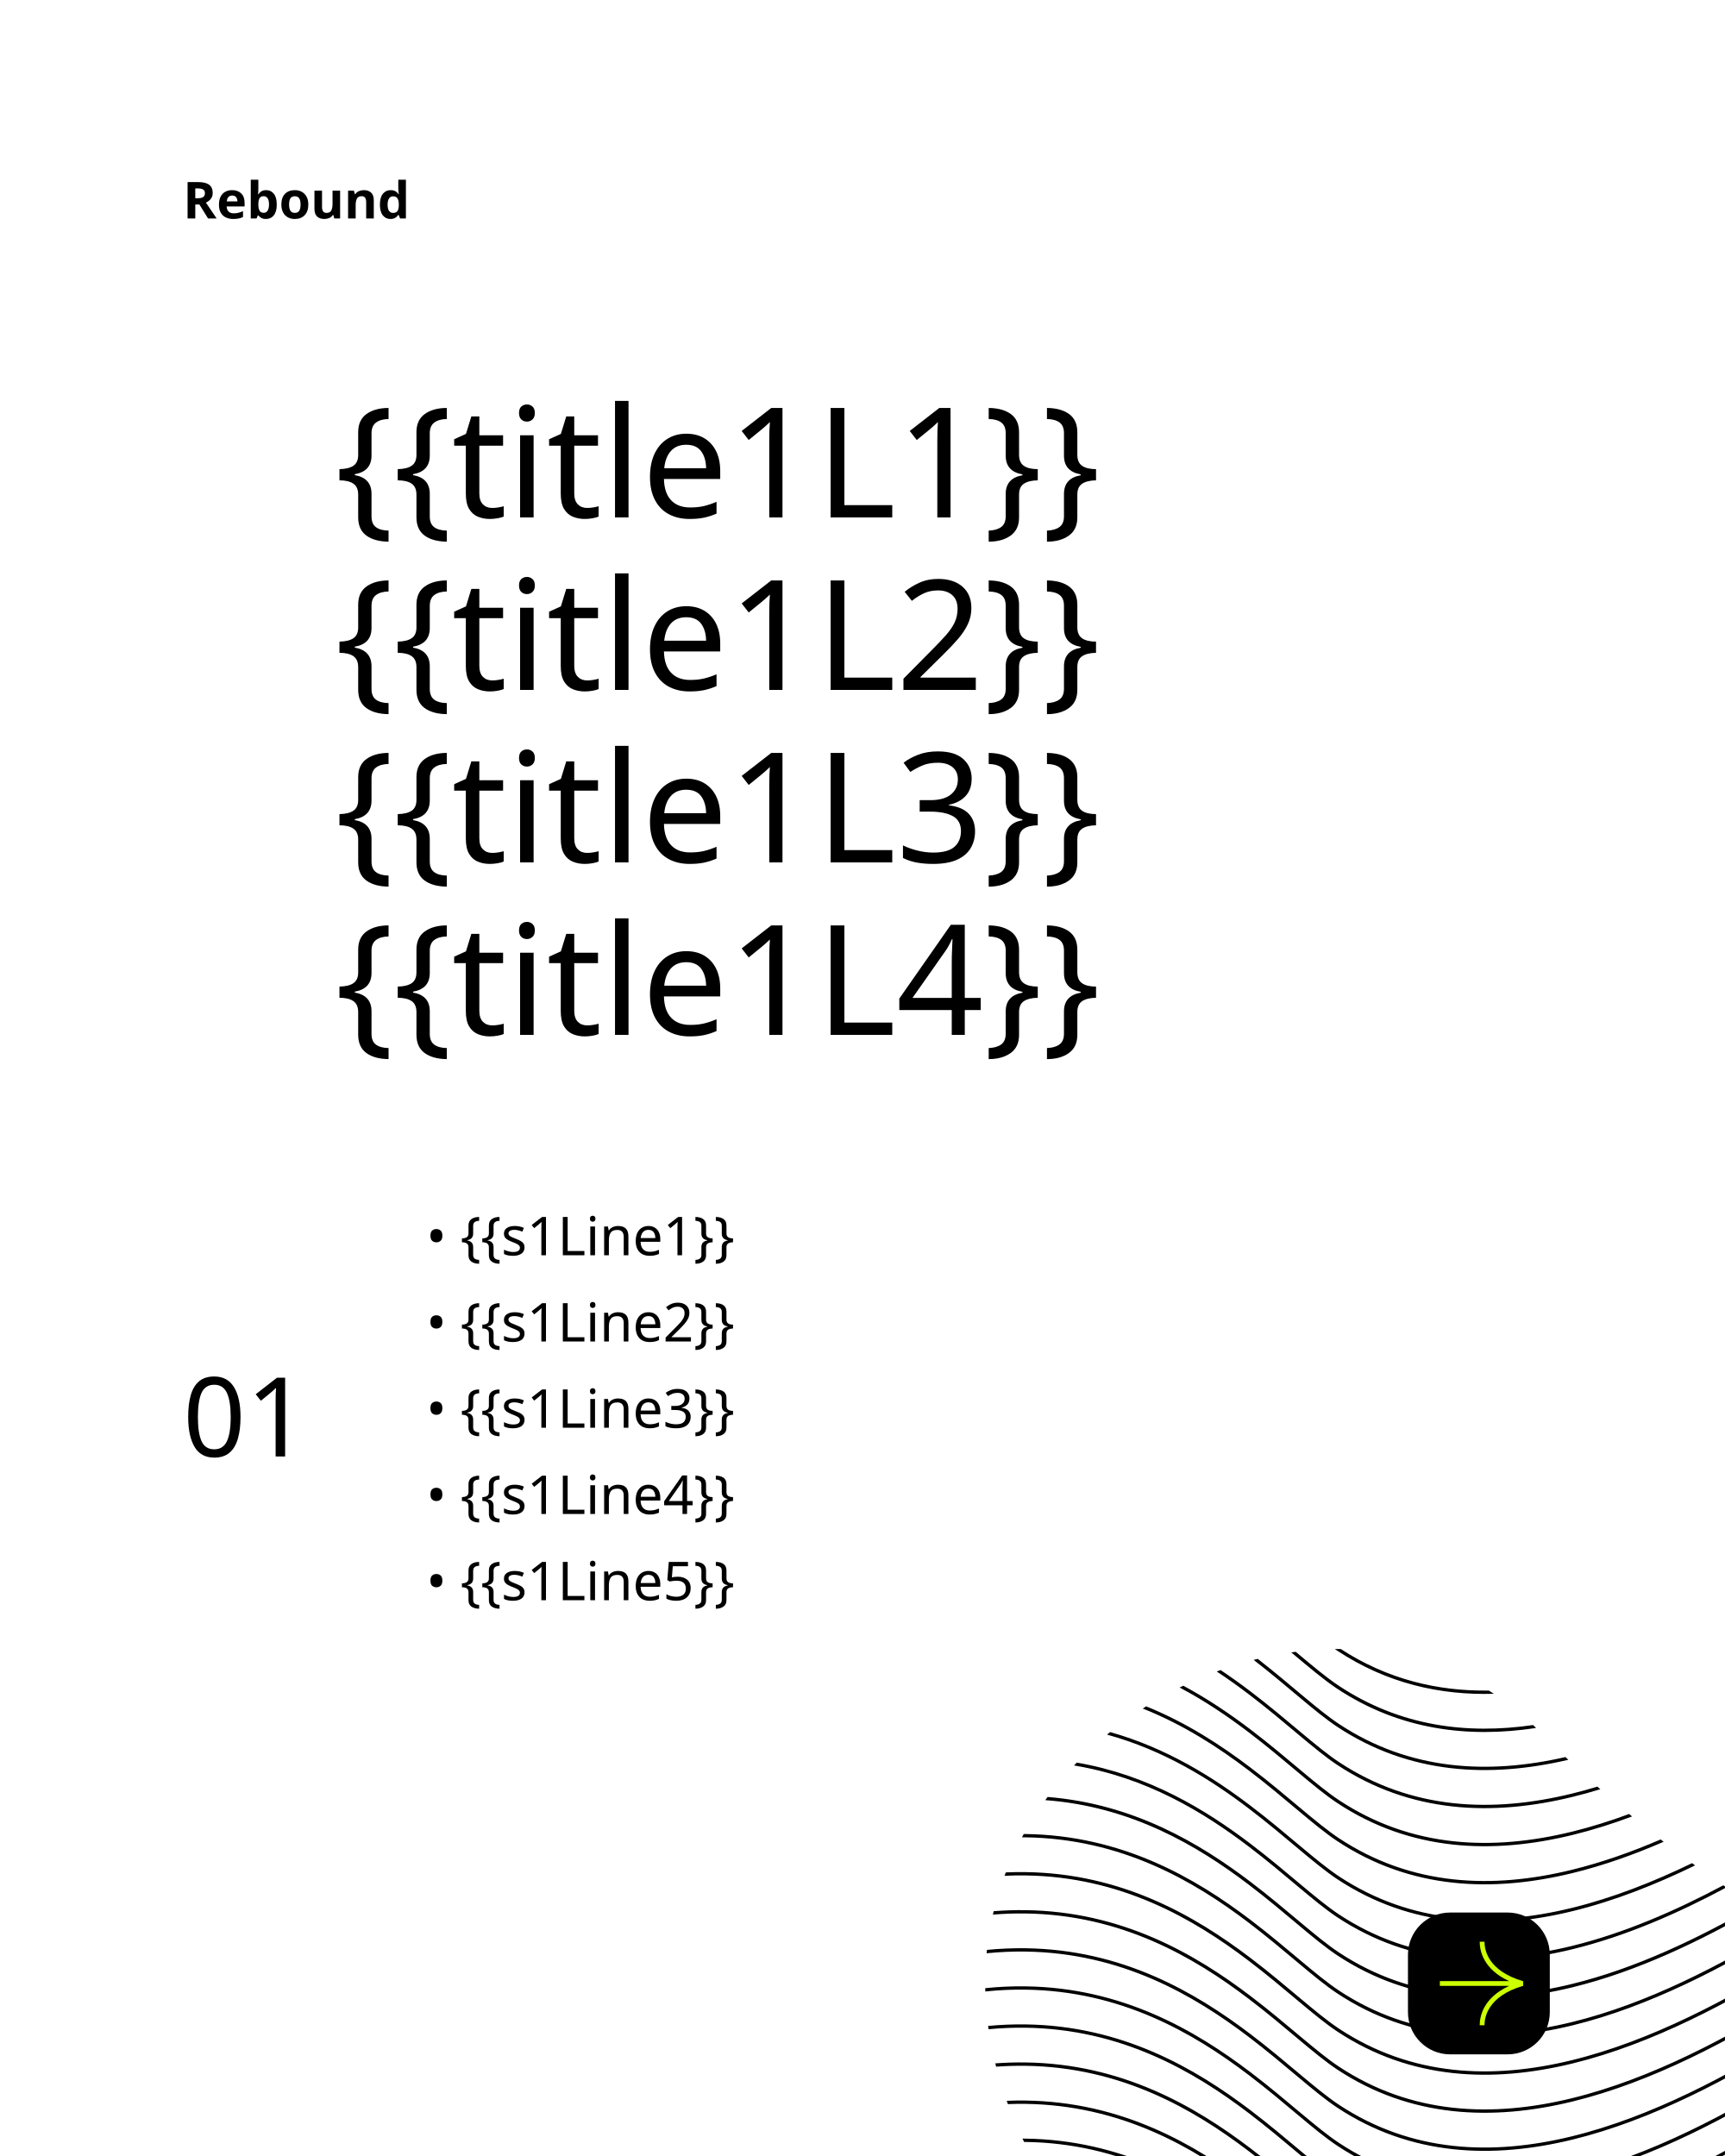
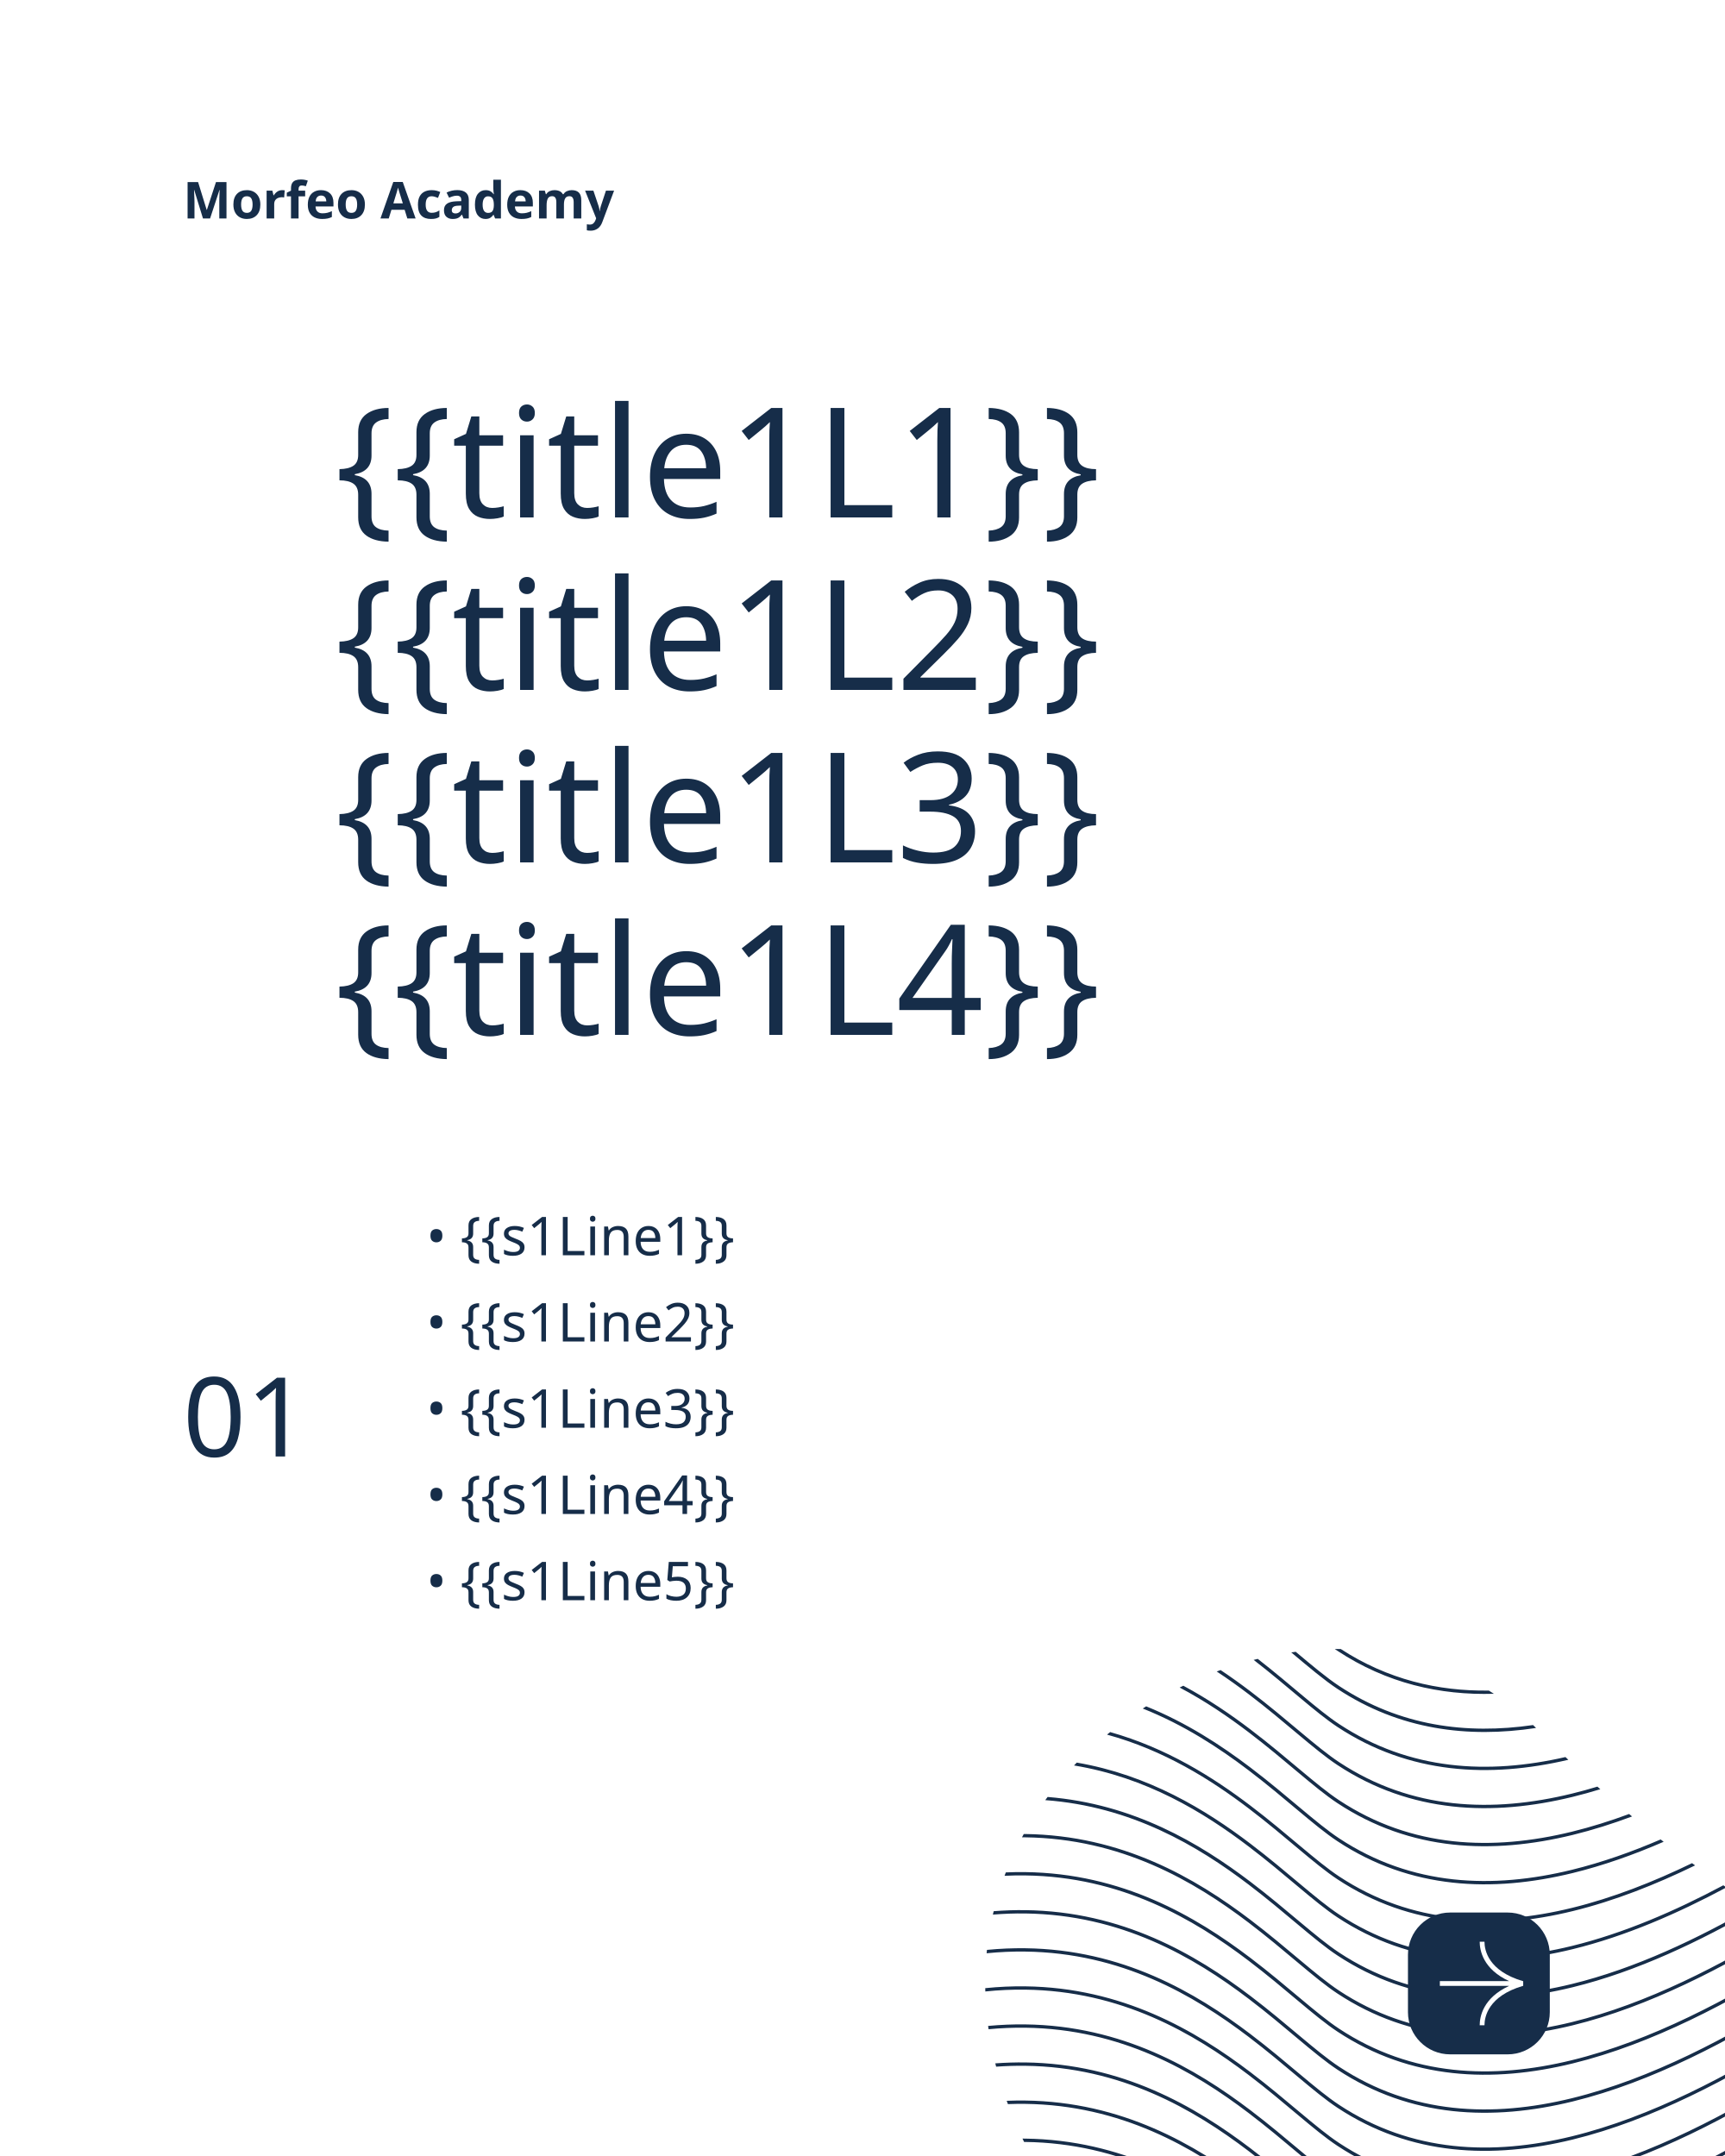
<svg xmlns="http://www.w3.org/2000/svg" viewBox="0 0 900 1125">
  <defs>
    <style>
      @font-face {
        font-family: 'Poppins';
        src: url('fonts/Poppins-Regular.ttf') format('truetype');
        font-weight: normal; /* 400 */
        font-style: normal;
      }
      @font-face {
        font-family: 'Poppins';
        src: url('fonts/Poppins-Bold.ttf') format('truetype');
        font-weight: bold; /* 700 */
        font-style: normal;
      }
- 
      .cls-1 {
        font-size: 80px;
        font-family: 'Poppins', sans-serif;
+         fill: #162D49
      }
- 
      .cls-2 {
        font-size: 57.6px;
        font-family: 'Poppins', sans-serif;
+         fill: #162D49
      }
- 
      .cls-3 {
        font-size: 28px;
        font-family: 'Poppins', sans-serif;
+         fill: #162D49
      }
- 
      .cls-4 {
-         fill: #fff;
+         fill: #162D49;
      }
- 
      .cls-5 {
-         fill: none;
+         fill: #162D49;
      }
- 
      .cls-6 {
        clip-path: url(#clippath-1);
      }
- 
      .cls-7 {
-         fill: #cf0;
+         fill: #fff;
      }
- 
      .cls-8 {
        font-family: 'Poppins', sans-serif;
        font-size: 26.6px;
        font-weight: bold; /* Usa la versión Bold de Poppins */
+         fill: #162D49
      }
- 
      .cls-9 {
        fill-rule: evenodd;
+         fill: #162D49
      }
- 
      .cls-10 {
        clip-path: url(#clippath);
+       }
+       
+       .cls-bg {
+         fill: #fff;
+       }
+       
+       .cls-icon-bg {
+         fill: #162D49;
      }
    </style>
    <clipPath id="clippath">
      <rect class="cls-5" x="514.03" y="860.45" width="385.97" height="264.55" />
    </clipPath>
    <clipPath id="clippath-1">
      <rect class="cls-5" x="751.22" y="1013.21" width="43.5" height="43.5" />
    </clipPath>
  </defs>
  <g id="BACKGROUND">
-     <rect class="cls-4" width="900" height="1125" />
+     <rect class="cls-bg" width="900" height="1125" />
  </g>
  <g id="TEXTO">
    {% if title1L1 %}<text class="cls-1" transform="translate(174.88 270.00)">
      <tspan x="0" y="0">{{title1L1}}</tspan>
    </text>{% endif %}
    <g>
      {% if s1Line1 %}<text class="cls-3" transform="translate(222.42 655.00)">
        <tspan x="0" y="0">• {{s1Line1}}</tspan>
      </text>{% endif %}
      {% if s1Line2 %}<text class="cls-3" transform="translate(222.42 700.00)">
        <tspan x="0" y="0">• {{s1Line2}}</tspan>
      </text>{% endif %}
      {% if s1Line3 %}<text class="cls-3" transform="translate(222.42 745.00)">
        <tspan x="0" y="0">• {{s1Line3}}</tspan>
      </text>{% endif %}
      {% if s1Line4 %}<text class="cls-3" transform="translate(222.42 790.00)">
        <tspan x="0" y="0">• {{s1Line4}}</tspan>
      </text>{% endif %}
      {% if s1Line5 %}<text class="cls-3" transform="translate(222.42 835.00)">
        <tspan x="0" y="0">• {{s1Line5}}</tspan>
      </text>{% endif %}
    </g>
    <text class="cls-8" transform="translate(95.48 114)">
-       <tspan x="0" y="0">Rebound</tspan>
+       <tspan x="0" y="0">Morfeo Academy</tspan>
    </text>
    <text class="cls-2" transform="translate(95.36 760.00)">
      <tspan x="0" y="0">01</tspan>
    </text>
    {% if title1L2 %}<text class="cls-1" transform="translate(174.88 360.00)">
      <tspan x="0" y="0">{{title1L2}}</tspan>
    </text>{% endif %}
    {% if title1L3 %}<text class="cls-1" transform="translate(174.88 450.00)">
      <tspan x="0" y="0">{{title1L3}}</tspan>
    </text>{% endif %}
    {% if title1L4 %}<text class="cls-1" transform="translate(174.88 540.00)">
      <tspan x="0" y="0">{{title1L4}}</tspan>
    </text>{% endif %}
  </g>
  <g id="MISC">
    <g class="cls-10">
      <path class="cls-9" d="M696.41,860.46c.44.3.88.6,1.32.89,25.79,17.02,53.54,23.3,81.68,22.47-.87-.57-1.75-1.13-2.63-1.68-26.6.37-52.8-5.81-77.24-21.68-1.04,0-2.08,0-3.12,0ZM676.02,861.91c-.77.1-1.54.21-2.32.32,9.19,7.7,17.14,14.44,24.04,18.99,32.49,21.44,68.09,25.84,103.67,20.44l-.27-.27c-.25-.24-.5-.49-.75-.74l-.54-.52c-34.74,5.03-69.44.55-101.15-20.37-6.55-4.32-14.06-10.63-22.68-17.86ZM656.22,865.61l-.75.18c-.32.08-.64.16-.96.24l-.43.11c17.98,13.9,32.27,27.42,43.66,34.94,37.63,24.82,79.41,26.81,120.52,17.18-.5-.48-1-.95-1.5-1.43-40.3,9.23-81.2,7.12-118.06-17.2-11.14-7.35-25.05-20.45-42.48-34.03ZM636.84,871.44l-.44.16c-.31.11-.63.23-.94.34l-.65.24c5.87,3.86,11.41,7.85,16.65,11.83,19.22,14.6,34.34,29.07,46.28,36.95,38.32,25.28,80.95,26.88,122.79,16.64,4.82-1.18,9.63-2.52,14.42-3.99l-.79-.7-.73-.65c-4.42,1.34-8.87,2.57-13.32,3.65-41.37,10.12-83.53,8.59-121.42-16.4-11.92-7.86-27.01-22.31-46.19-36.88-4.95-3.76-10.17-7.53-15.67-11.19ZM617.39,879.61l-.39.19c-.3.15-.6.29-.9.44l-.63.31c13.37,7.07,25.31,15.22,35.98,23.33,19.22,14.6,34.34,29.07,46.28,36.95,38.32,25.28,80.95,26.87,122.79,16.64,10.4-2.55,20.76-5.82,30.99-9.65l-.69-.57-.85-.71c-9.87,3.65-19.84,6.79-29.86,9.24-41.37,10.12-83.53,8.59-121.42-16.4-11.92-7.86-27.01-22.31-46.19-36.88-10.45-7.94-22.11-15.91-35.11-22.89ZM598.02,890.36l-.36.23c-.28.18-.57.36-.85.54l-.59.38c21.44,8.52,39.69,20.43,55.24,32.25,19.22,14.6,34.34,29.07,46.28,36.95,38.32,25.28,80.95,26.87,122.79,16.64,16.03-3.92,31.95-9.58,47.46-16.31-.52-.4-1.04-.81-1.56-1.22-15.14,6.52-30.67,12.01-46.31,15.84-41.37,10.12-83.53,8.59-121.42-16.4-11.92-7.86-27.01-22.31-46.19-36.88-15.39-11.69-33.4-23.46-54.49-32.01ZM579.23,903.78l-.42.34c-.26.21-.52.43-.78.64l-.44.37c29.71,8.14,54,23.39,73.88,38.5,19.22,14.6,34.34,29.07,46.28,36.95,38.32,25.28,80.95,26.88,122.79,16.64,21.74-5.32,43.27-13.83,63.86-23.86-.53-.38-1.06-.77-1.59-1.16-20.23,9.8-41.35,18.12-62.69,23.34-41.37,10.12-83.53,8.59-121.42-16.4-11.92-7.86-27.01-22.31-46.19-36.88-19.77-15.02-43.87-30.17-73.28-38.46ZM561.81,919.7l-.11.12c-.23.24-.47.49-.7.73l-.64.67c37.71,6.21,67.5,24.34,91.09,42.27,19.22,14.6,34.34,29.07,46.28,36.95,38.32,25.28,80.95,26.88,122.79,16.64,27.57-6.75,54.81-18.63,80.22-32.23l-1.05-.71-.57-.39c-25.06,13.36-51.87,25.01-79.01,31.65-41.37,10.12-83.53,8.59-121.42-16.4-11.92-7.86-27.01-22.31-46.19-36.88-23.55-17.89-53.23-35.96-90.7-42.4ZM546.58,937.66l-.51.68c-.2.27-.4.54-.6.82l-.11.15c44.91,3.32,79.45,23.82,106.08,44.05,19.22,14.6,34.34,29.07,46.28,36.95,38.32,25.28,80.95,26.87,122.79,16.64,33.58-8.22,66.66-24.06,96.56-41.34l-.36-.23-1.29-.83c-29.56,17.03-62.19,32.6-95.33,40.7-41.37,10.12-83.53,8.59-121.42-16.4-11.92-7.86-27.01-22.31-46.19-36.88-26.65-20.25-61.16-40.73-105.92-44.32ZM534.15,956.98c-.32.57-.63,1.15-.94,1.73.56,0,1.12,0,1.68.01,50.07.64,87.89,22.72,116.56,44.51,19.22,14.6,34.34,29.07,46.28,36.95,38.32,25.28,80.95,26.88,122.79,16.64,39.84-9.75,78.97-30.23,112.93-51.11l-.69-.41-.99-.6c-33.64,20.63-72.3,40.8-111.66,50.43-41.37,10.12-83.53,8.59-121.42-16.4-11.92-7.86-27.01-22.31-46.19-36.88-28.92-21.97-67.09-44.22-117.59-44.86h-.76ZM524.78,977.02c-.23.59-.45,1.18-.67,1.77,3.66-.18,7.25-.24,10.79-.19,50.07.64,87.89,22.72,116.56,44.51,19.22,14.6,34.34,29.07,46.28,36.95,38.32,25.28,80.95,26.88,122.79,16.64,41.7-10.2,82.61-32.16,117.65-54.03,4-2.5,8.18-4.85,12.49-7.04-.61-.34-1.22-.68-1.82-1.02-4,2.06-7.87,4.26-11.59,6.58-34.89,21.78-75.62,43.66-117.14,53.81-41.37,10.12-83.53,8.59-121.42-16.4-11.92-7.86-27.01-22.31-46.19-36.88-28.92-21.97-67.09-44.22-117.59-44.86-3.33-.04-6.71,0-10.14.16ZM518.44,997.27l-.2.85-.21.92c5.77-.47,11.4-.66,16.87-.59,50.07.64,87.89,22.72,116.56,44.51,19.22,14.6,34.34,29.07,46.28,36.95,38.32,25.28,80.95,26.87,122.79,16.64,41.7-10.2,82.61-32.16,117.65-54.03,10.04-6.27,21.13-11.59,32.95-15.84l-.73-.41c-.29-.16-.57-.32-.86-.48l-.42-.23c-11.41,4.21-22.13,9.4-31.86,15.48-34.89,21.78-75.62,43.66-117.14,53.81-41.37,10.12-83.53,8.59-121.42-16.4-11.92-7.86-27.01-22.31-46.19-36.88-28.92-21.97-67.09-44.22-117.59-44.86-5.35-.07-10.84.11-16.48.55ZM514.94,1017.45c-.06.57-.12,1.17-.18,1.76,6.92-.69,13.63-.97,20.13-.88,50.07.64,87.89,22.72,116.56,44.5,19.22,14.6,34.34,29.07,46.28,36.95,38.32,25.28,80.95,26.87,122.79,16.64,41.7-10.2,82.61-32.16,117.65-54.03,15.93-9.94,34.51-17.51,54.49-22.22-.63-.44-1.27-.88-1.91-1.32-19.59,4.77-37.82,12.28-53.5,22.07-34.89,21.78-75.62,43.66-117.14,53.81-41.37,10.12-83.53,8.59-121.42-16.4-11.92-7.86-27.01-22.31-46.19-36.88-28.92-21.97-67.09-44.22-117.59-44.86-6.46-.08-13.11.19-19.97.86ZM514.04,1037.41c.01.59.02,1.17.04,1.74,7.16-.74,14.1-1.04,20.81-.95,50.07.64,87.89,22.72,116.56,44.51,19.22,14.6,34.34,29.07,46.28,36.95,38.32,25.28,80.95,26.88,122.79,16.64,41.7-10.2,82.61-32.16,117.65-54.03,21.31-13.3,47.38-22.35,75.16-26.01-.58-.51-1.16-1.01-1.75-1.5-27.48,3.82-53.22,12.85-74.34,26.04-34.89,21.78-75.62,43.66-117.14,53.81-41.37,10.12-83.53,8.59-121.42-16.4-11.92-7.86-27.01-22.31-46.19-36.88-28.92-21.97-67.09-44.22-117.59-44.86-6.74-.09-13.69.21-20.87.95ZM515.54,1057.13c.08.58.16,1.15.24,1.72,6.56-.62,12.93-.86,19.11-.79,50.07.64,87.89,22.72,116.56,44.51,19.22,14.6,34.34,29.07,46.28,36.95,38.32,25.28,80.95,26.88,122.79,16.64,41.7-10.2,82.61-32.16,117.65-54.03,26.03-16.25,59.14-26.14,93.84-27.63-.5-.55-1-1.1-1.52-1.65-34.48,1.71-67.33,11.64-93.24,27.81-34.89,21.78-75.62,43.66-117.14,53.81-41.37,10.12-83.53,8.6-121.42-16.4-11.92-7.86-27.01-22.31-46.19-36.88-28.92-21.97-67.09-44.22-117.59-44.86-6.26-.08-12.72.17-19.37.8ZM519.29,1076.68l.19.76.24.95c5.18-.37,10.23-.52,15.17-.46,50.07.64,87.89,22.72,116.56,44.5,19.22,14.6,34.34,29.07,46.28,36.95,38.32,25.28,80.95,26.87,122.79,16.64,41.7-10.2,82.61-32.16,117.65-54.03,29.96-18.7,69.32-28.99,109.64-27.73-.41-.59-.82-1.17-1.24-1.76-40.24-1.01-79.42,9.34-109.33,28.01-34.89,21.78-75.62,43.66-117.14,53.81-41.37,10.12-83.53,8.59-121.42-16.4-11.92-7.86-27.01-22.31-46.19-36.88-28.92-21.97-67.09-44.22-117.59-44.86-5.08-.06-10.29.09-15.62.48ZM525.24,1096.21c.2.56.41,1.14.63,1.71,3.05-.12,6.06-.15,9.02-.12,50.07.64,87.89,22.72,116.56,44.51,19.22,14.6,34.34,29.07,46.28,36.95,38.32,25.28,80.95,26.88,122.79,16.64,41.7-10.2,82.61-32.16,117.65-54.03,33.02-20.61,77.44-31,122.02-26.98-.3-.6-.62-1.21-.93-1.81-44.61-3.79-88.96,6.69-122.01,27.31-34.89,21.78-75.62,43.66-117.14,53.81-41.37,10.12-83.53,8.59-121.42-16.4-11.92-7.86-27.01-22.31-46.19-36.88-28.92-21.97-67.09-44.22-117.59-44.86-3.17-.04-6.4,0-9.67.14ZM533.48,1115.93c.27.56.55,1.15.84,1.74h.58c50.07.64,87.89,22.73,116.56,44.51,19.22,14.6,34.34,29.07,46.28,36.95,38.32,25.28,80.95,26.88,122.79,16.64,41.7-10.2,82.61-32.16,117.65-54.03,35.17-21.95,83.27-32.31,130.71-26.01-.2-.6-.4-1.21-.61-1.82-47.58-6.12-95.75,4.33-131.02,26.35-34.89,21.78-75.62,43.66-117.14,53.81-41.37,10.12-83.53,8.59-121.42-16.4-11.92-7.86-27.01-22.31-46.19-36.88-28.92-21.97-67.09-44.22-117.59-44.86-.47,0-.95-.01-1.43-.01ZM544.28,1136.18l.48.82.6,1c44.92,3.32,79.45,23.82,106.09,44.05,19.22,14.6,34.34,29.07,46.28,36.95,38.32,25.28,80.95,26.87,122.79,16.64,41.7-10.2,82.61-32.16,117.65-54.03,36.41-22.73,86.69-33.02,135.74-25.28-.09-.59-.19-1.19-.3-1.79-49.31-7.64-99.77,2.76-136.36,25.59-34.89,21.78-75.62,43.66-117.14,53.81-41.37,10.12-83.53,8.59-121.42-16.4-11.92-7.86-27.01-22.31-46.19-36.88-27.1-20.59-62.33-41.42-108.23-44.49ZM558.3,1157.57l.59.82.84,1.16c38.01,6.12,68,24.35,91.72,42.37,19.22,14.6,34.34,29.07,46.28,36.95,38.32,25.28,80.95,26.87,122.79,16.64,41.7-10.2,82.61-32.16,117.65-54.03,36.78-22.96,87.71-33.23,137.24-25.04v-.43c0-.26,0-.51,0-.77v-.55c-49.87-8.18-101.13,2.19-138.17,25.31-34.89,21.78-75.62,43.66-117.14,53.81-41.37,10.12-83.53,8.59-121.42-16.4-11.92-7.86-27.01-22.31-46.19-36.88-24.28-18.44-55.07-37.08-94.21-42.97ZM576.73,1181.26c.56.75,1.1,1.5,1.64,2.25,29.35,8.2,53.38,23.31,73.08,38.28,19.22,14.6,34.34,29.07,46.28,36.95,38.32,25.28,80.95,26.88,122.79,16.64,41.7-10.2,82.61-32.16,117.65-54.03,36.31-22.67,86.42-32.97,135.33-25.34.11-.57.21-1.13.3-1.7-49.36-7.7-99.91,2.69-136.56,25.56-34.89,21.78-75.62,43.66-117.14,53.81-41.37,10.12-83.53,8.59-121.42-16.4-11.92-7.86-27.01-22.31-46.19-36.88-20.33-15.45-45.23-31.03-75.78-39.14ZM590.77,1205.5c.32.73.62,1.45.92,2.18,23.41,8.59,43.12,21.33,59.76,33.97,19.22,14.6,34.34,29.07,46.28,36.95,38.32,25.28,80.95,26.88,122.79,16.64,41.7-10.2,82.61-32.16,117.65-54.03,34.99-21.84,82.79-32.21,130.01-26.1l.1-.26c.09-.25.18-.5.28-.75l.23-.65c-47.75-6.26-96.14,4.19-131.54,26.28-34.89,21.78-75.62,43.66-117.14,53.81-41.37,10.12-83.53,8.59-121.42-16.4-11.92-7.86-27.01-22.31-46.19-36.88-17.12-13.01-37.49-26.11-61.74-34.77ZM598.36,1228.27l.17.71c.07.29.14.57.21.86l.12.51c20.3,8.43,37.69,19.84,52.6,31.17,19.22,14.6,34.34,29.07,46.28,36.95,38.32,25.28,80.95,26.87,122.79,16.64,41.7-10.2,82.61-32.16,117.65-54.03,32.77-20.45,76.77-30.84,120.99-27.07l.36-.61c.14-.24.28-.49.42-.73l.17-.3c-44.89-4-89.6,6.48-122.86,27.24-34.89,21.78-75.62,43.66-117.14,53.81-41.37,10.12-83.53,8.59-121.42-16.4-11.92-7.86-27.01-22.31-46.19-36.88-15.31-11.63-33.21-23.34-54.15-31.87ZM991.07,1297.07c-19.72,4.78-38.06,12.31-53.82,22.14-2.7,1.69-5.44,3.37-8.21,5.06,2.57-.86,5.1-1.74,7.59-2.63l1.53-.96c13.88-8.66,29.77-15.52,46.84-20.26,2.05-1.11,4.07-2.23,6.05-3.36ZM602.42,1249.85l.09.65c.04.29.08.57.12.86l.07.51c18.66,8.24,34.79,18.92,48.76,29.52,19.22,14.6,34.34,29.07,46.28,36.95,38.32,25.28,80.95,26.87,122.79,16.64,41.7-10.2,82.61-32.16,117.65-54.03,29.4-18.35,67.85-28.6,107.41-27.79l.33-.39c.19-.23.39-.47.58-.7l.49-.6c-40.39-1.09-79.72,9.27-109.73,28-34.89,21.78-75.62,43.66-117.14,53.81-41.37,10.12-83.53,8.59-121.42-16.4-11.92-7.86-27.01-22.31-46.19-36.88-14.31-10.87-30.88-21.81-50.08-30.16ZM1027.24,1271.72c-33.28,2.16-64.89,11.96-89.98,27.63-26.76,16.71-56.96,33.47-88.32,44.96,3.2-.57,6.35-1.16,9.46-1.77,28.29-11.31,55.45-26.53,79.78-41.72,24.28-15.16,54.74-24.79,86.87-27.22.74-.62,1.47-1.25,2.19-1.88ZM604.84,1270.79l.02.22.18,1.78c17.67,8.08,33.04,18.31,46.42,28.47,19.22,14.6,34.34,29.07,46.28,36.95,27.33,18.03,56.84,24.01,86.71,22.25,1.74-.73,3.51-1.44,5.33-2.14-31.34,2.83-62.43-2.66-91.08-21.56-11.92-7.86-27.01-22.31-46.19-36.88-13.7-10.41-29.48-20.88-47.67-29.09ZM607.04,1291.67l.13,1.05.12.99c16.73,7.91,31.36,17.7,44.17,27.43,19.22,14.6,34.34,29.07,46.28,36.95,16.13,10.64,33.02,17.08,50.3,20.22l.98-.5c.38-.19.76-.39,1.14-.58l.46-.24c-17.84-2.93-35.3-9.38-51.92-20.35-11.92-7.86-27.01-22.31-46.19-36.88-13.15-9.99-28.21-20.04-45.47-28.08ZM618.82,1337.37c.46.93.93,1.86,1.42,2.77,11.46,6.43,21.83,13.6,31.21,20.73,12.73,9.67,23.66,19.28,33.06,26.96,1.39.41,2.77.77,4.12,1.1-10.07-8.02-21.99-18.7-36.13-29.45-10.07-7.65-21.26-15.33-33.69-22.12ZM610.6,1313.24c.17.73.33,1.46.51,2.19,15.15,7.56,28.53,16.59,40.35,25.57,19.22,14.6,34.34,29.07,46.28,36.95,7.02,4.63,14.19,8.47,21.48,11.59.97-.21,1.93-.44,2.88-.68-7.95-3.23-15.76-7.31-23.41-12.36-11.92-7.86-27.01-22.31-46.19-36.88-12.24-9.3-26.13-18.64-41.91-26.38Z" />
    </g>
  </g>
  <g id="ICONOS">
-     <rect x="734.59" y="997.96" width="74" height="74" rx="22" ry="22" />
+     <rect class="cls-icon-bg" x="734.59" y="997.96" width="74" height="74" rx="22" ry="22" />
    <g class="cls-6">
      <path class="cls-7" d="M794.71,1033.8v2.39c-18.23,5.33-20.2,16.18-20.2,20.6h-2.49c0-4.36,1.64-14.26,15.37-20.55h-36.16v-2.49h36.16c-13.73-6.29-15.37-16.19-15.37-20.55h2.49c0,4.42,1.97,15.27,20.2,20.6Z" />
    </g>
  </g>
</svg>
